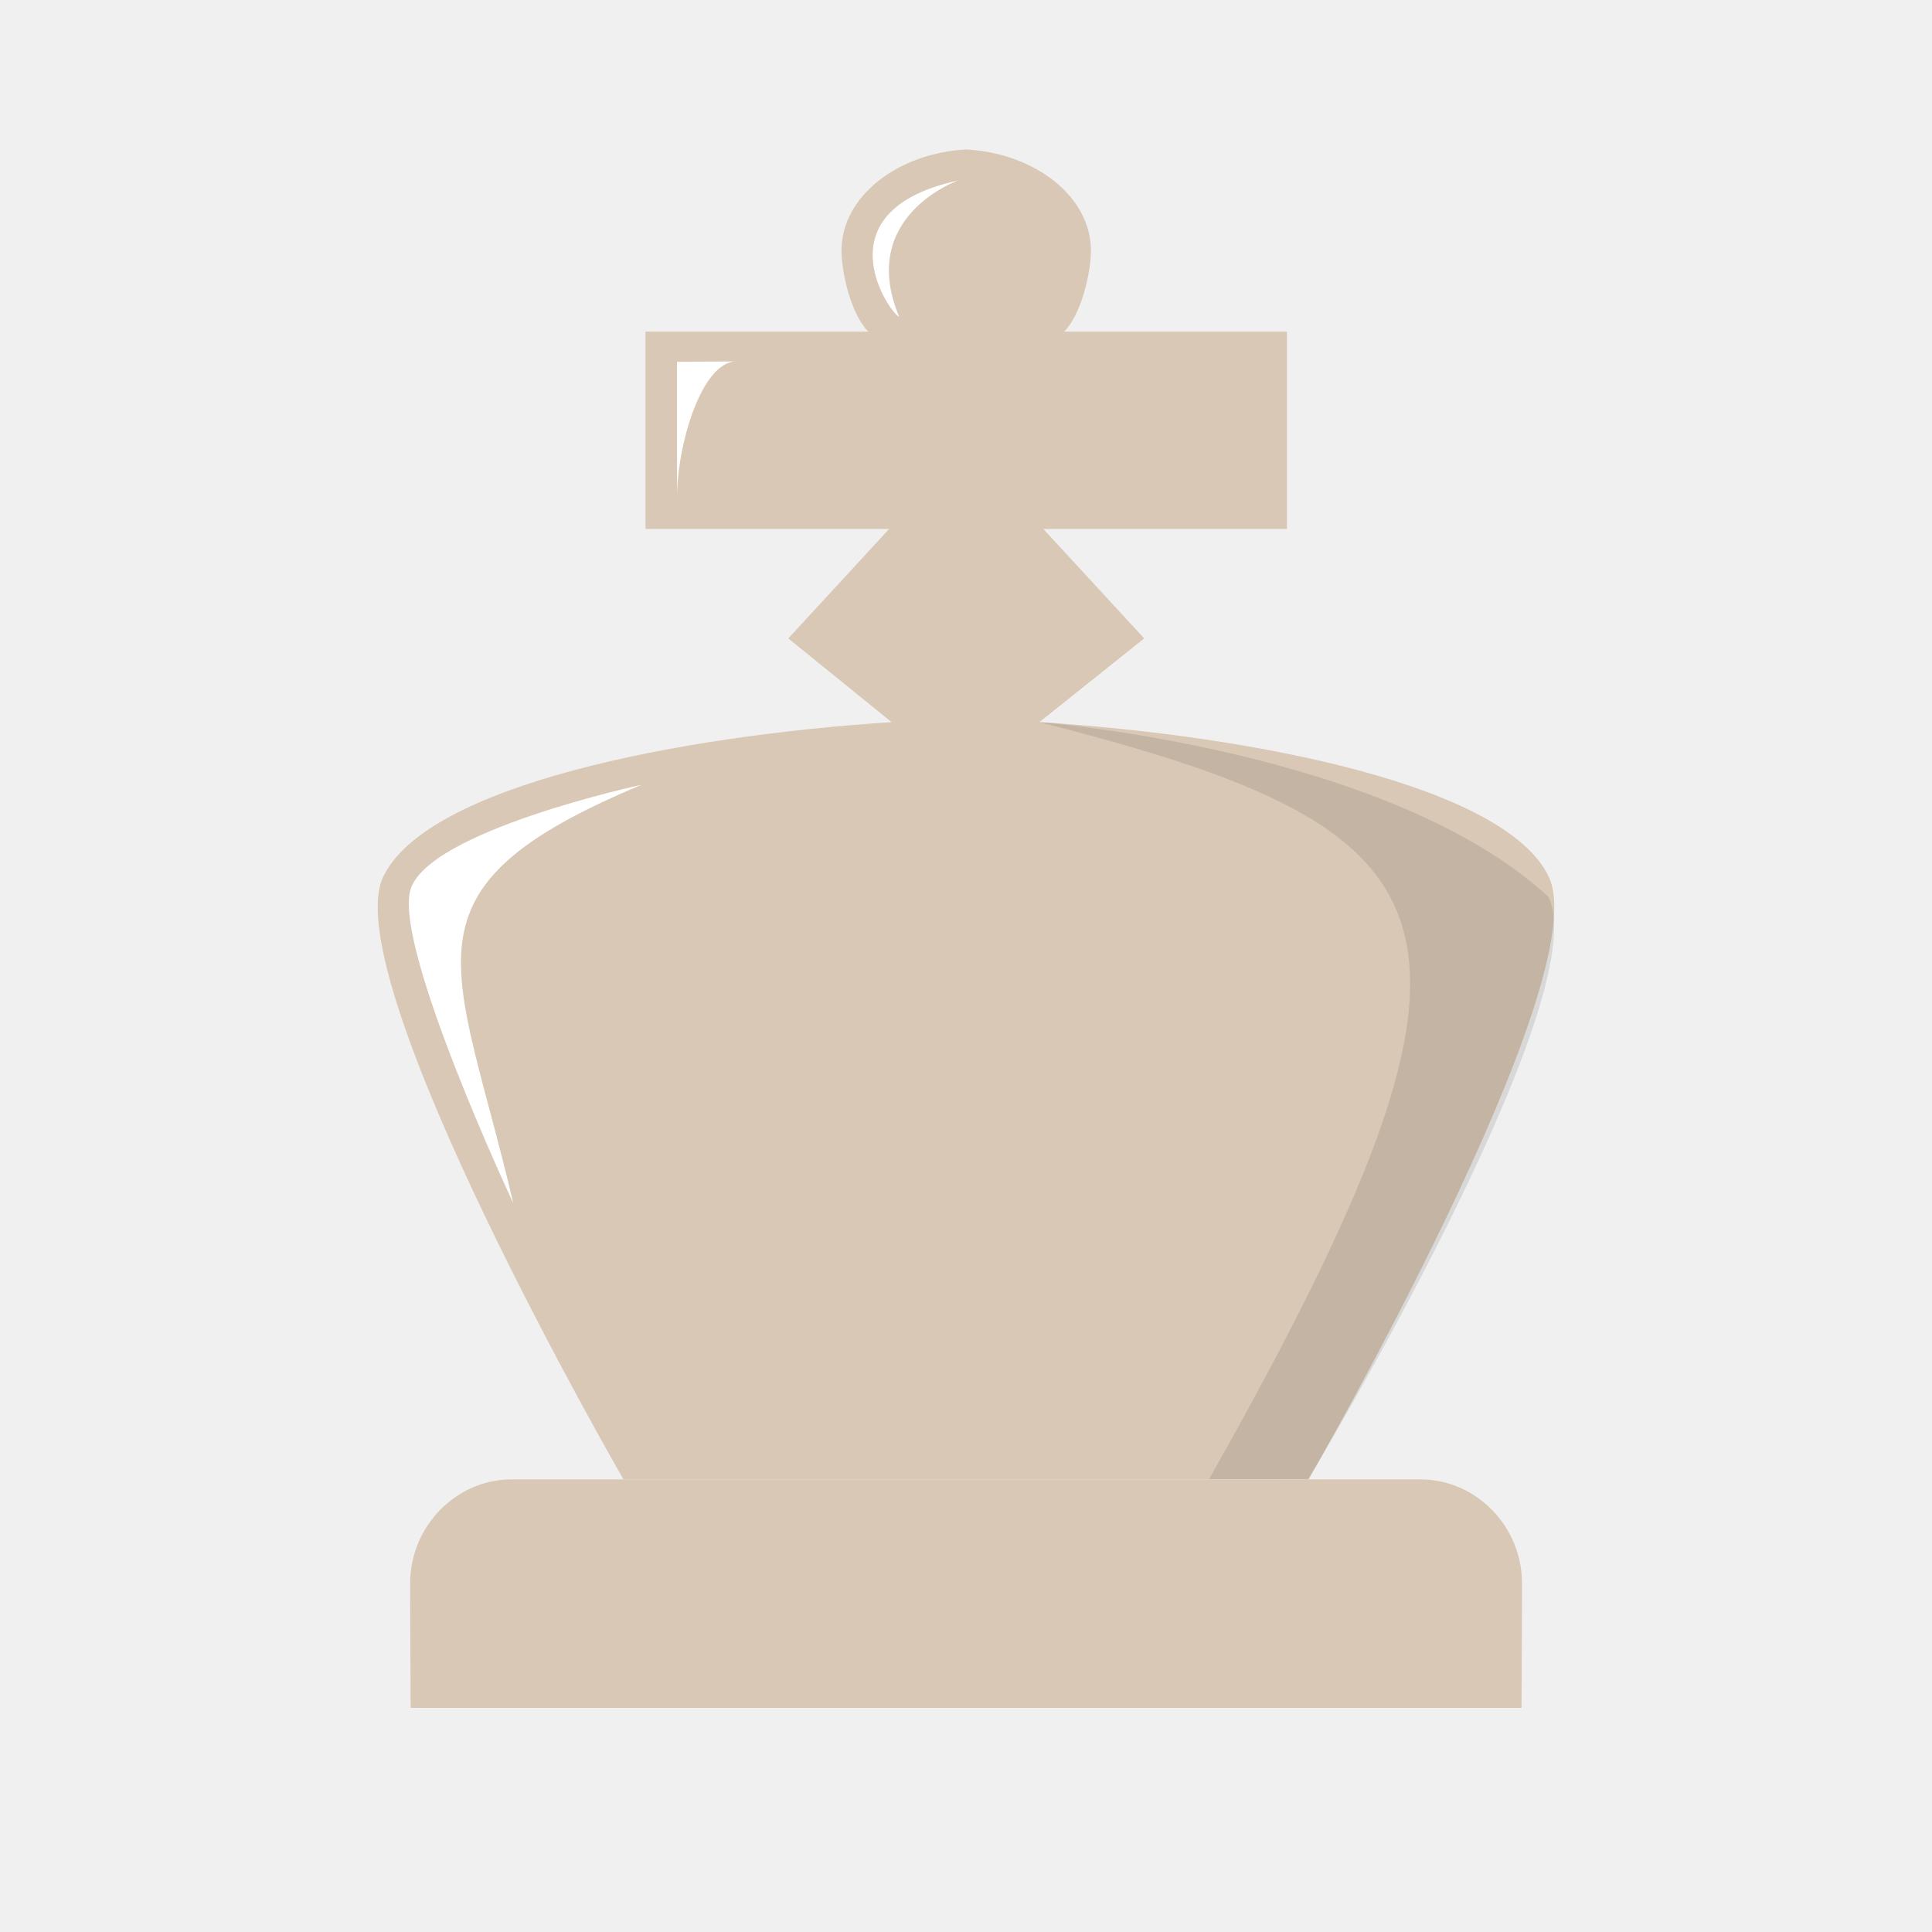
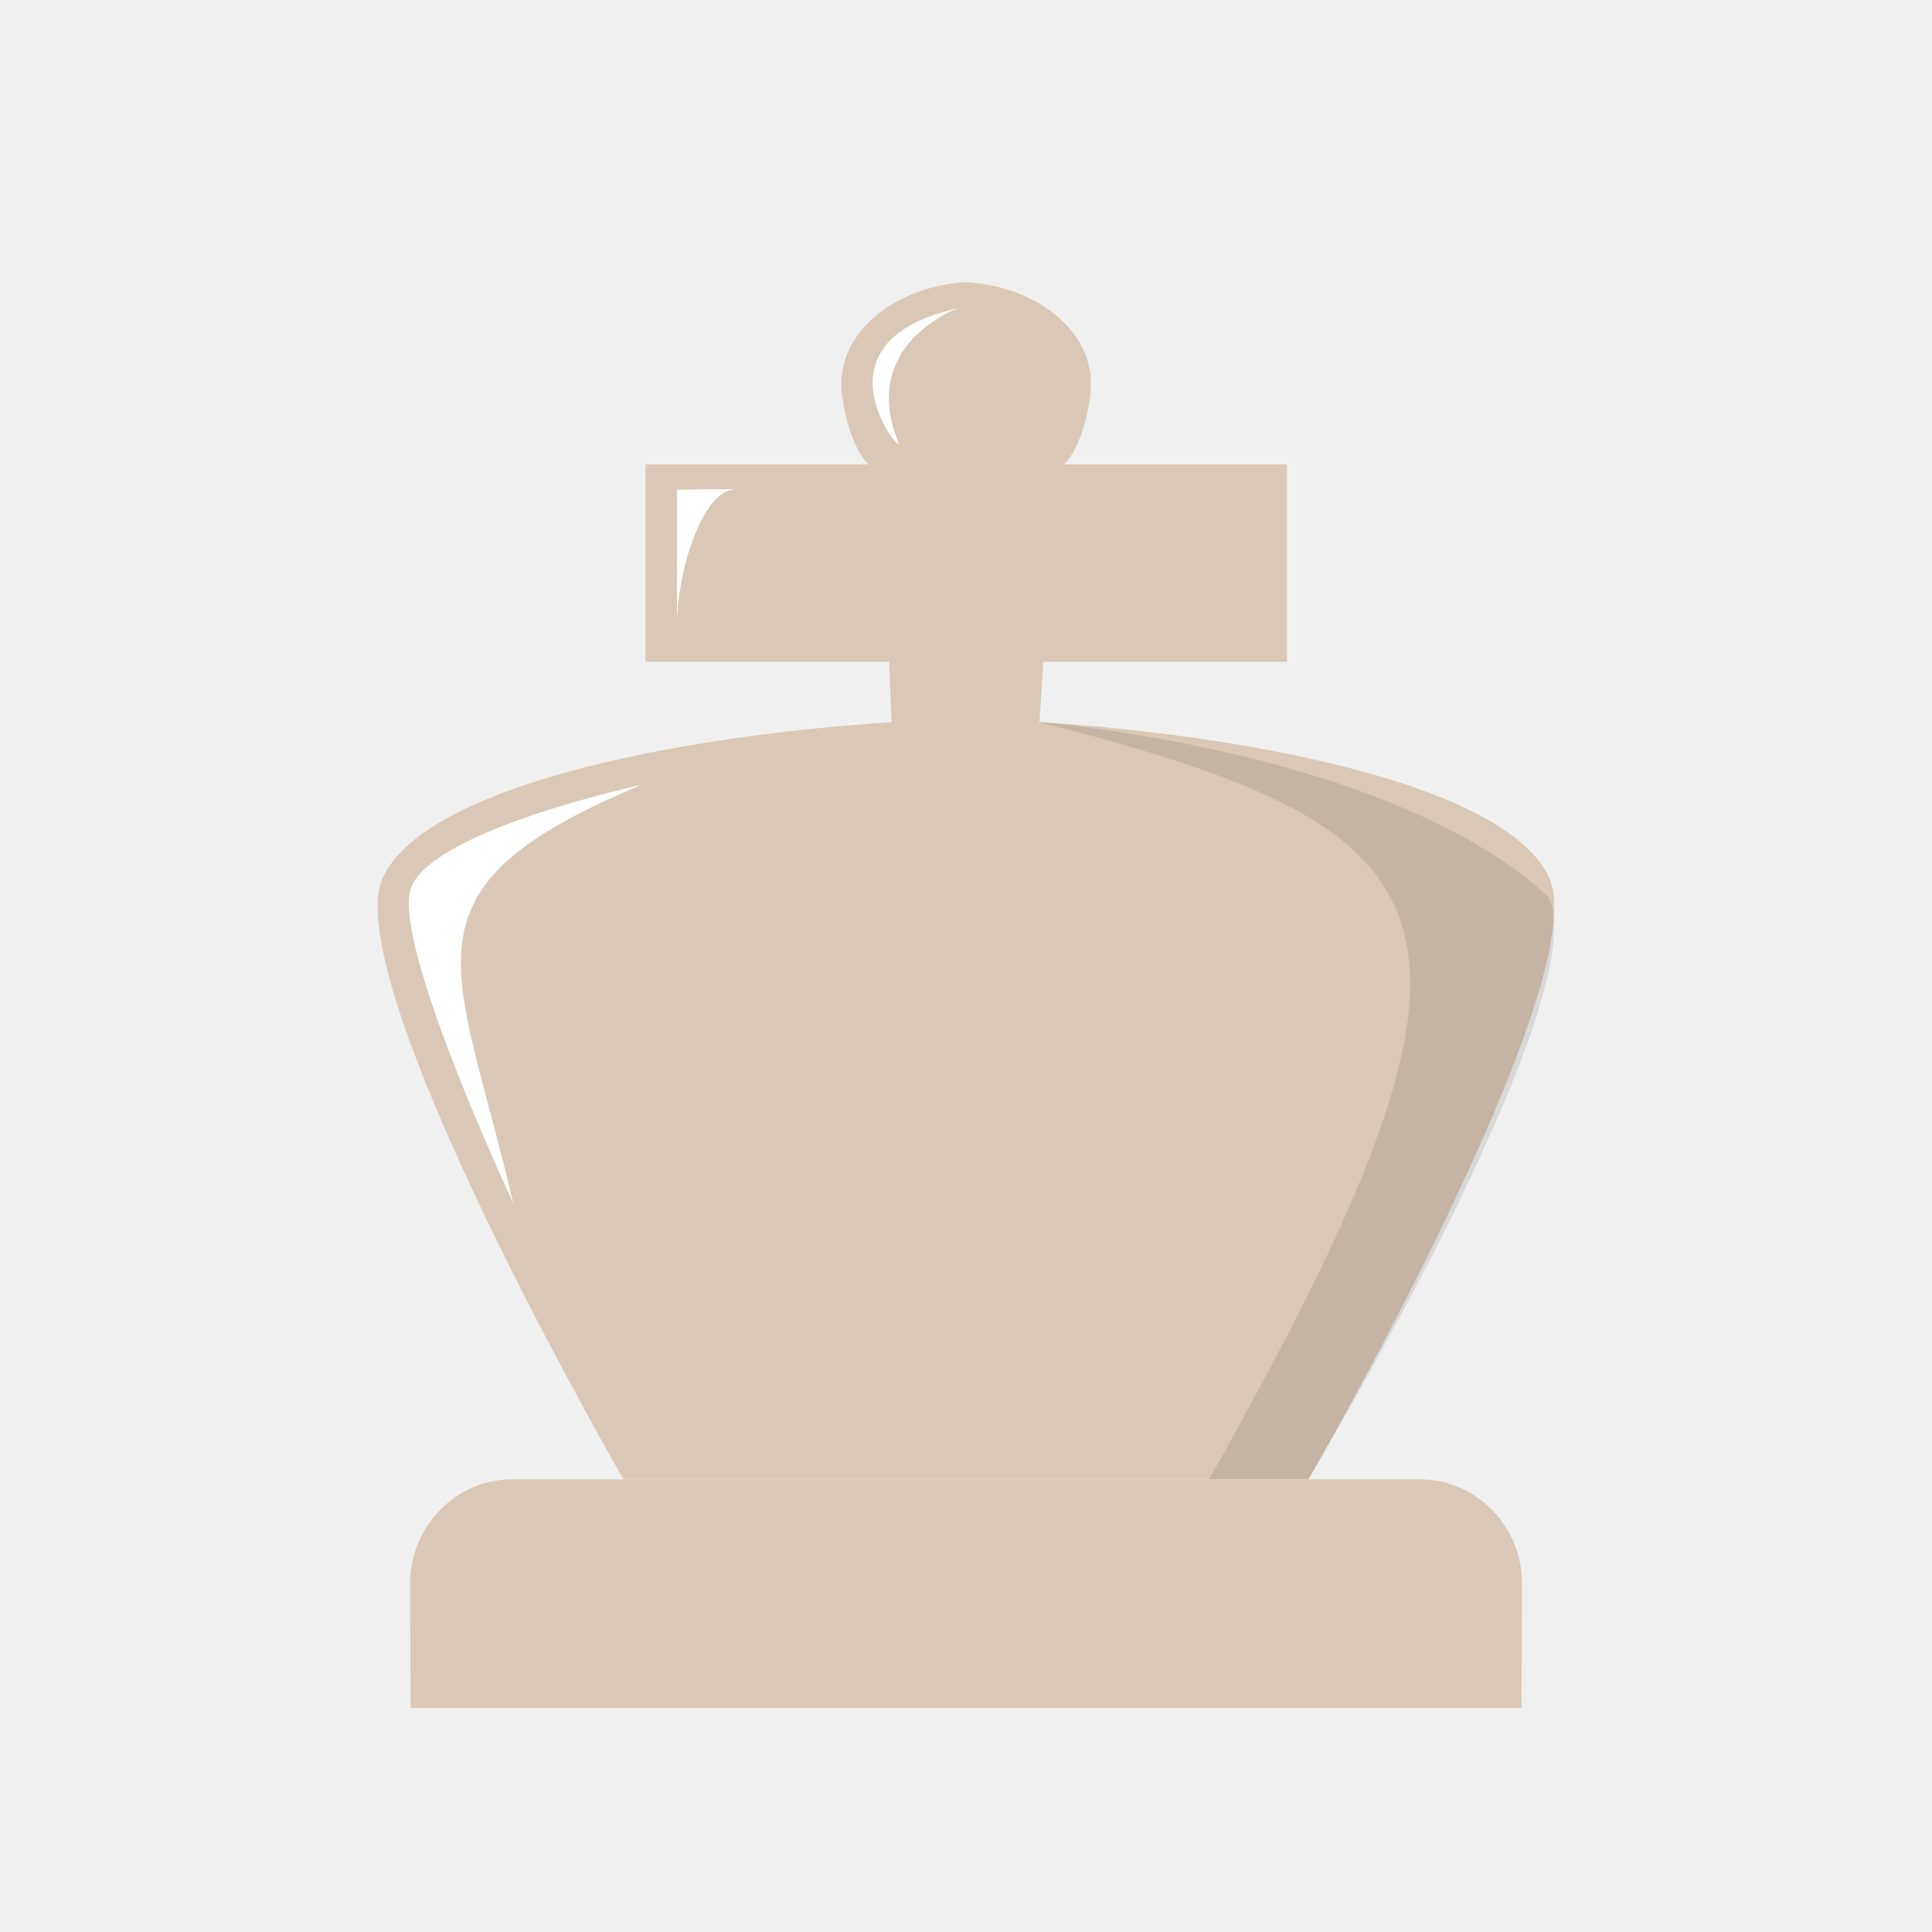
- <svg xmlns="http://www.w3.org/2000/svg" width="50mm" height="50mm" fill-rule="evenodd" clip-rule="evenodd" image-rendering="optimizeQuality" shape-rendering="geometricPrecision" text-rendering="geometricPrecision" viewBox="0 0 50 50">
-   <path fill="#d9c8b5" d="M25.006 3.868c-1.803.1-3.228 1.234-3.228 2.618 0 .565.244 1.644.693 2.097h-5.766v5.106h6.306l-2.61 2.833 2.673 2.167c-5.584.362-12.02 1.643-13.154 3.997-1.268 2.638 6.215 15.6 6.215 15.6h17.73s7.484-12.963 6.215-15.6c-1.133-2.357-7.594-3.64-13.179-3.999l2.71-2.165-2.61-2.833h6.306V8.583H27.54c.449-.453.693-1.531.693-2.097 0-1.384-1.425-2.518-3.228-2.618z" style="paint-order:fill markers stroke" />
-   <path d="m31.289 38.283 2.573-.005s7.482-12.428 6.214-15.065c-4.136-3.824-13.18-4.525-13.18-4.525 11.05 2.822 12.618 5.028 4.393 19.595" opacity=".1" />
-   <path fill="#d9c8b5" d="M13.242 38.286c-1.437 0-2.627 1.216-2.627 2.685v.545l.013 2.684h28.749l.012-2.684v-.545c0-1.468-1.19-2.685-2.627-2.685h-11.76z" />
-   <path fill="#fff" d="M13.283 31.138s-3.074-6.555-2.666-8.092c.408-1.536 5.987-2.736 5.987-2.736-6.486 2.71-4.786 4.558-3.321 10.828m4.238-18.254v-3.52l1.532-.011c-.891.007-1.532 2.147-1.532 3.531m7.277-8.214s-2.614.92-1.53 3.522c-.178-.007-2.142-2.72 1.53-3.522" />
+ <svg xmlns="http://www.w3.org/2000/svg" width="50mm" height="50mm" fill-rule="evenodd" clip-rule="evenodd" image-rendering="optimizeQuality" shape-rendering="geometricPrecision" text-rendering="geometricPrecision" viewBox="0 0 50 50" version="1.1" id="svg4">
+   <defs id="defs4" />
+   <path fill="#4b403b" d="m 25.006,7.304 c -1.803,0.1 -3.228,1.234 -3.228,2.618 0,0.565 0.244,1.644 0.693,2.097 h -5.766 v 5.106 h 6.306 L 23.074,18.689 c -5.584,0.362 -12.02,1.643 -13.154,3.997 -1.268,2.638 6.215,15.6 6.215,15.6 h 17.73 c 0,0 7.484,-12.963 6.215,-15.6 -1.133,-2.357 -7.594,-3.64 -13.179,-3.999 l 0.1,-1.562 h 6.306 v -5.106 H 27.54 c 0.449,-0.453 0.693,-1.531 0.693,-2.097 0,-1.384 -1.425,-2.518 -3.228,-2.618 z" style="paint-order:fill markers stroke;fill:#d9c8b5;fill-opacity:1" id="path1-9" />
+   <path d="m 31.289,38.283 2.573,-0.005 c 0,0 7.482,-12.428 6.214,-15.065 -4.136,-3.824 -13.18,-4.525 -13.18,-4.525 11.05,2.822 12.618,5.028 4.393,19.595" opacity="0.1" id="path2" />
+   <path fill="#4b403b" d="m 13.242,38.286 c -1.437,0 -2.627,1.216 -2.627,2.685 v 0.545 l 0.013,2.684 h 28.749 l 0.012,-2.684 v -0.545 c 0,-1.468 -1.19,-2.685 -2.627,-2.685 h -11.76 z" id="path3-8" style="fill:#d9c8b5;fill-opacity:1" />
+   <path fill="#ffffff" d="m 13.283,31.138 c 0,0 -3.074,-6.555 -2.666,-8.092 0.408,-1.536 5.987,-2.736 5.987,-2.736 -6.486,2.71 -4.786,4.558 -3.321,10.828 m 4.238,-14.947 v -3.52 l 1.532,-0.011 c -0.891,0.007 -1.532,2.147 -1.532,3.531 m 7.277,-8.214 c 0,0 -2.614,0.92 -1.53,3.522 -0.178,-0.007 -2.142,-2.72 1.53,-3.522" opacity="0.25" id="path4-8" style="opacity:1" />
</svg>
